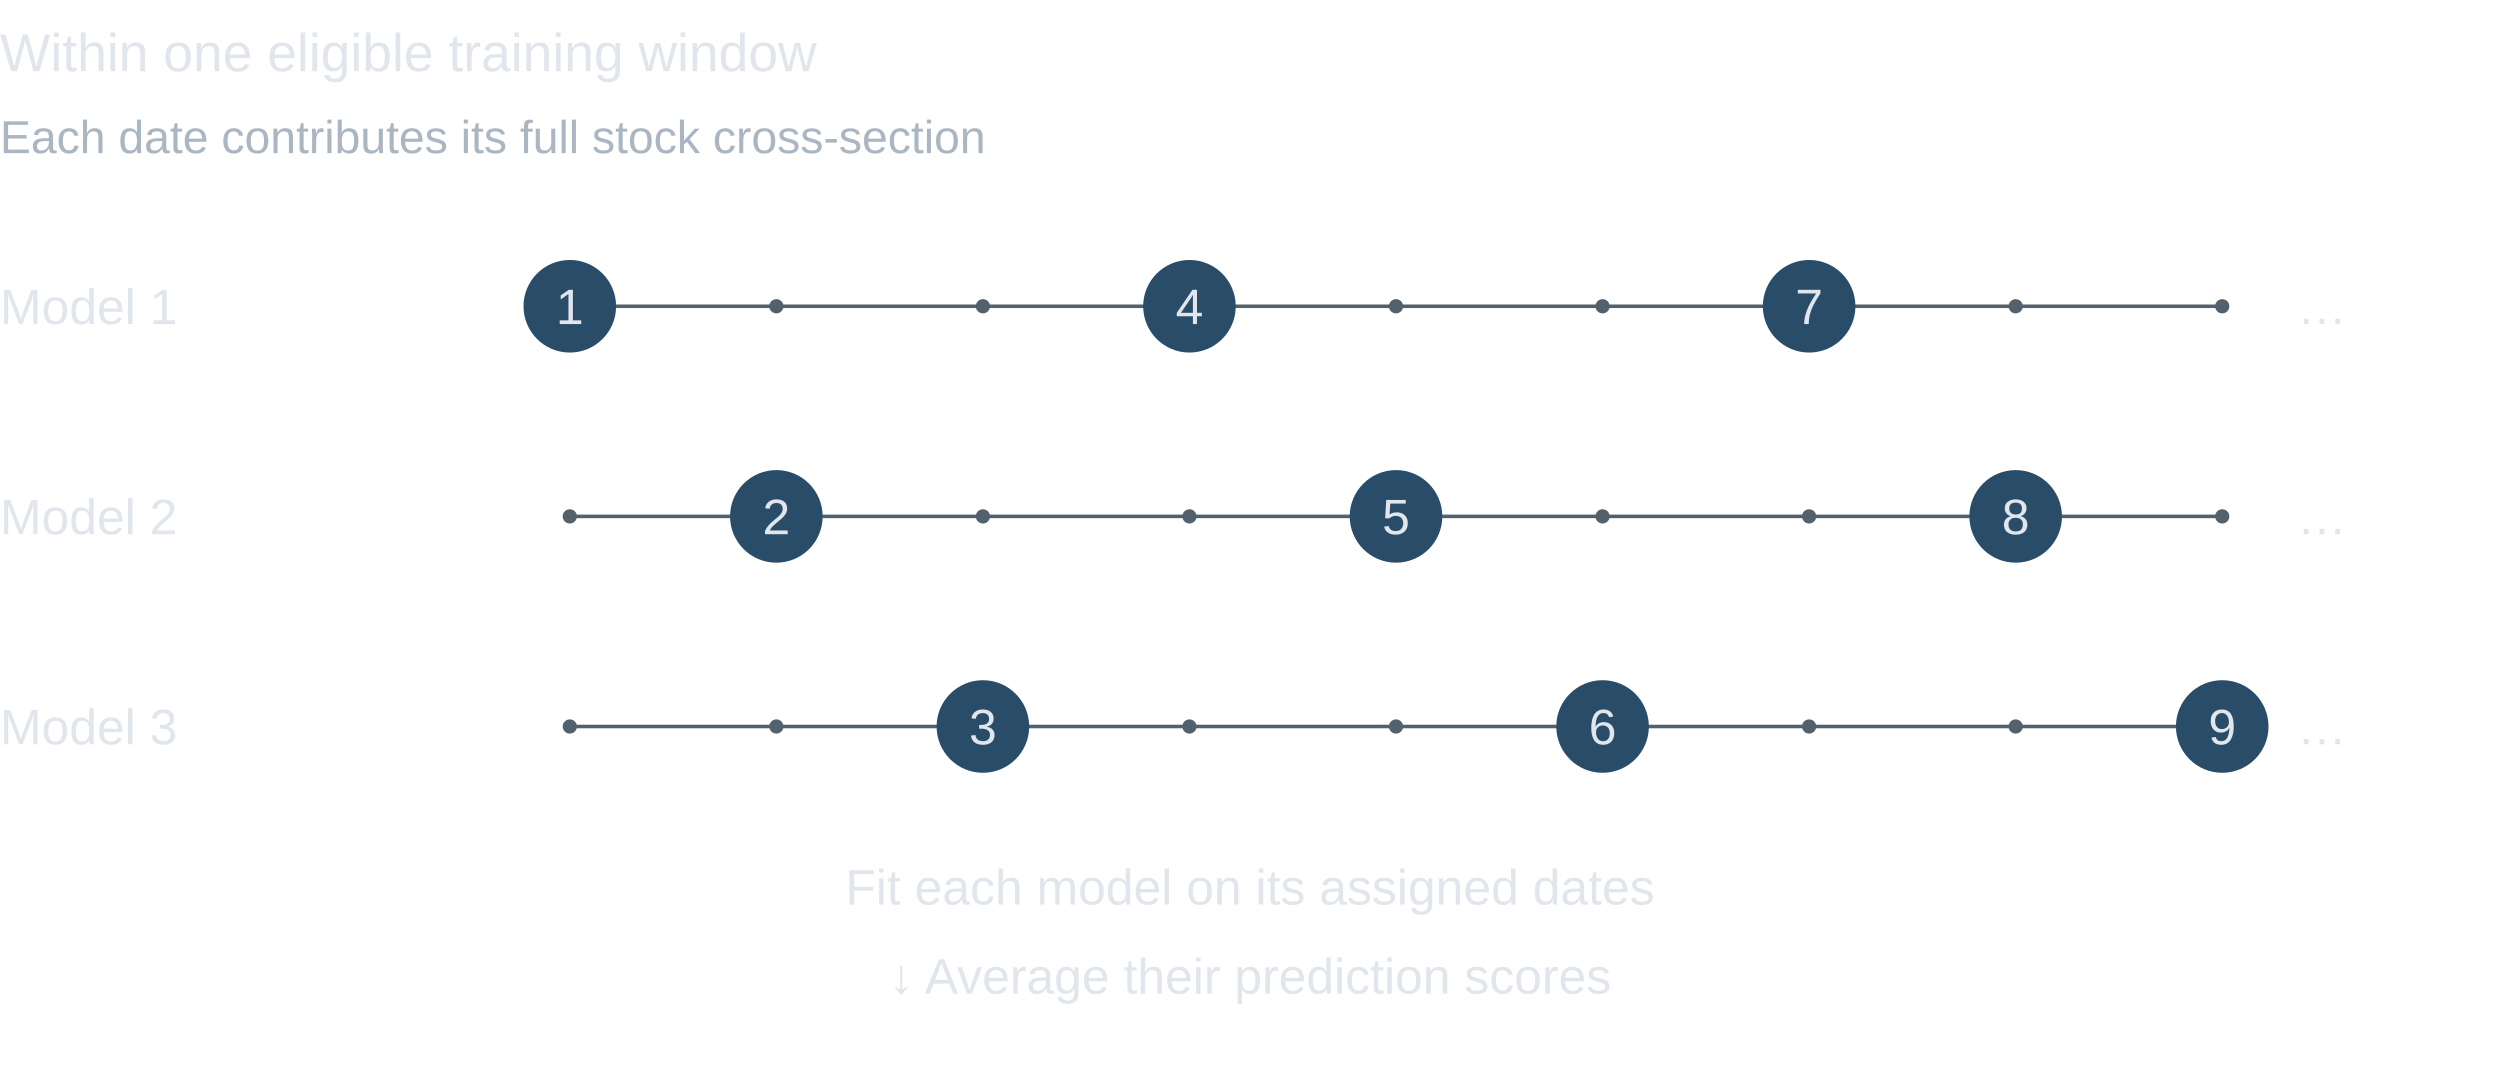
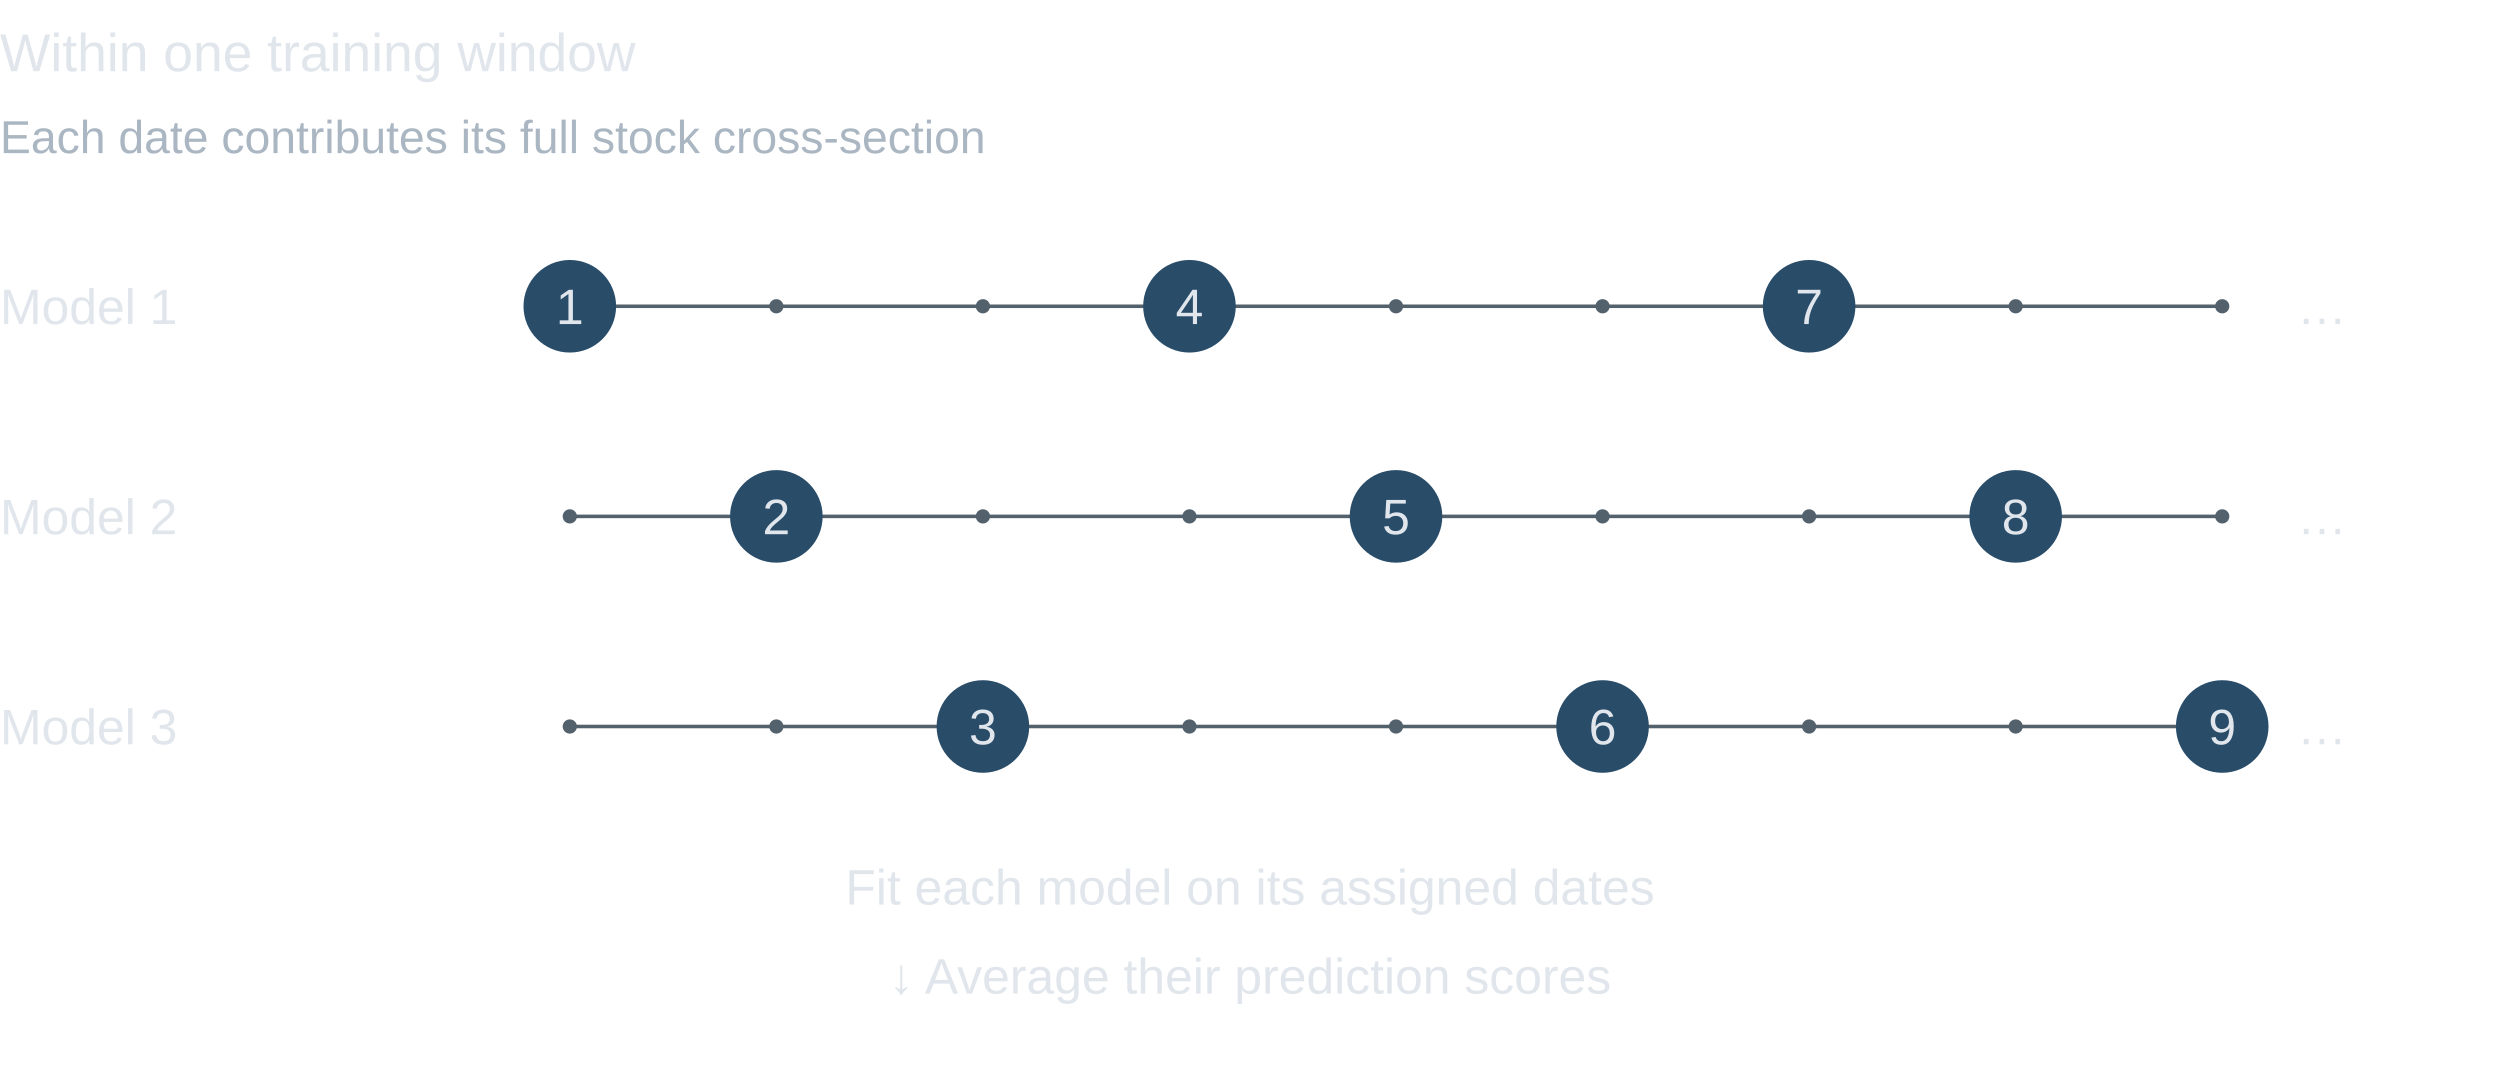
<svg xmlns="http://www.w3.org/2000/svg" width="702" height="302" viewBox="0 0 702 302">
  <g font-family="Arial, DejaVu Sans, sans-serif" fill="#e0e6ec">
-     <text x="0" y="20" font-size="15" text-anchor="start" fill="#e0e6ec">Within one eligible training window</text>
+     <text x="0" y="20" font-size="15" text-anchor="start" fill="#e0e6ec">Within one training window</text>
    <text x="0" y="43" font-size="13" text-anchor="start" fill="#aab6c2">Each date contributes its full stock cross-section</text>
    <text x="0" y="91" font-size="14" text-anchor="start" fill="#e0e6ec">Model 1</text>
    <line x1="160" y1="86" x2="624" y2="86" stroke="#53616d" />
    <circle cx="160" cy="86" r="13" fill="#294c69" />
    <text x="160" y="91" font-size="14" text-anchor="middle" fill="#e0e6ec">1</text>
    <circle cx="218" cy="86" r="2" fill="#53616d" />
    <circle cx="276" cy="86" r="2" fill="#53616d" />
    <circle cx="334" cy="86" r="13" fill="#294c69" />
    <text x="334" y="91" font-size="14" text-anchor="middle" fill="#e0e6ec">4</text>
    <circle cx="392" cy="86" r="2" fill="#53616d" />
    <circle cx="450" cy="86" r="2" fill="#53616d" />
    <circle cx="508" cy="86" r="13" fill="#294c69" />
    <text x="508" y="91" font-size="14" text-anchor="middle" fill="#e0e6ec">7</text>
    <circle cx="566" cy="86" r="2" fill="#53616d" />
    <circle cx="624" cy="86" r="2" fill="#53616d" />
    <text x="652" y="91" font-size="14" text-anchor="middle" fill="#e0e6ec">…</text>
    <text x="0" y="150" font-size="14" text-anchor="start" fill="#e0e6ec">Model 2</text>
    <line x1="160" y1="145" x2="624" y2="145" stroke="#53616d" />
    <circle cx="160" cy="145" r="2" fill="#53616d" />
    <circle cx="218" cy="145" r="13" fill="#294c69" />
    <text x="218" y="150" font-size="14" text-anchor="middle" fill="#e0e6ec">2</text>
    <circle cx="276" cy="145" r="2" fill="#53616d" />
    <circle cx="334" cy="145" r="2" fill="#53616d" />
    <circle cx="392" cy="145" r="13" fill="#294c69" />
    <text x="392" y="150" font-size="14" text-anchor="middle" fill="#e0e6ec">5</text>
    <circle cx="450" cy="145" r="2" fill="#53616d" />
    <circle cx="508" cy="145" r="2" fill="#53616d" />
    <circle cx="566" cy="145" r="13" fill="#294c69" />
    <text x="566" y="150" font-size="14" text-anchor="middle" fill="#e0e6ec">8</text>
    <circle cx="624" cy="145" r="2" fill="#53616d" />
    <text x="652" y="150" font-size="14" text-anchor="middle" fill="#e0e6ec">…</text>
    <text x="0" y="209" font-size="14" text-anchor="start" fill="#e0e6ec">Model 3</text>
    <line x1="160" y1="204" x2="624" y2="204" stroke="#53616d" />
    <circle cx="160" cy="204" r="2" fill="#53616d" />
    <circle cx="218" cy="204" r="2" fill="#53616d" />
    <circle cx="276" cy="204" r="13" fill="#294c69" />
    <text x="276" y="209" font-size="14" text-anchor="middle" fill="#e0e6ec">3</text>
    <circle cx="334" cy="204" r="2" fill="#53616d" />
    <circle cx="392" cy="204" r="2" fill="#53616d" />
    <circle cx="450" cy="204" r="13" fill="#294c69" />
    <text x="450" y="209" font-size="14" text-anchor="middle" fill="#e0e6ec">6</text>
    <circle cx="508" cy="204" r="2" fill="#53616d" />
    <circle cx="566" cy="204" r="2" fill="#53616d" />
    <circle cx="624" cy="204" r="13" fill="#294c69" />
    <text x="624" y="209" font-size="14" text-anchor="middle" fill="#e0e6ec">9</text>
    <text x="652" y="209" font-size="14" text-anchor="middle" fill="#e0e6ec">…</text>
    <text x="351.0" y="254" font-size="14" text-anchor="middle" fill="#e0e6ec">Fit each model on its assigned dates</text>
    <text x="351.0" y="279" font-size="14" text-anchor="middle" fill="#e0e6ec">↓  Average their prediction scores</text>
  </g>
</svg>
